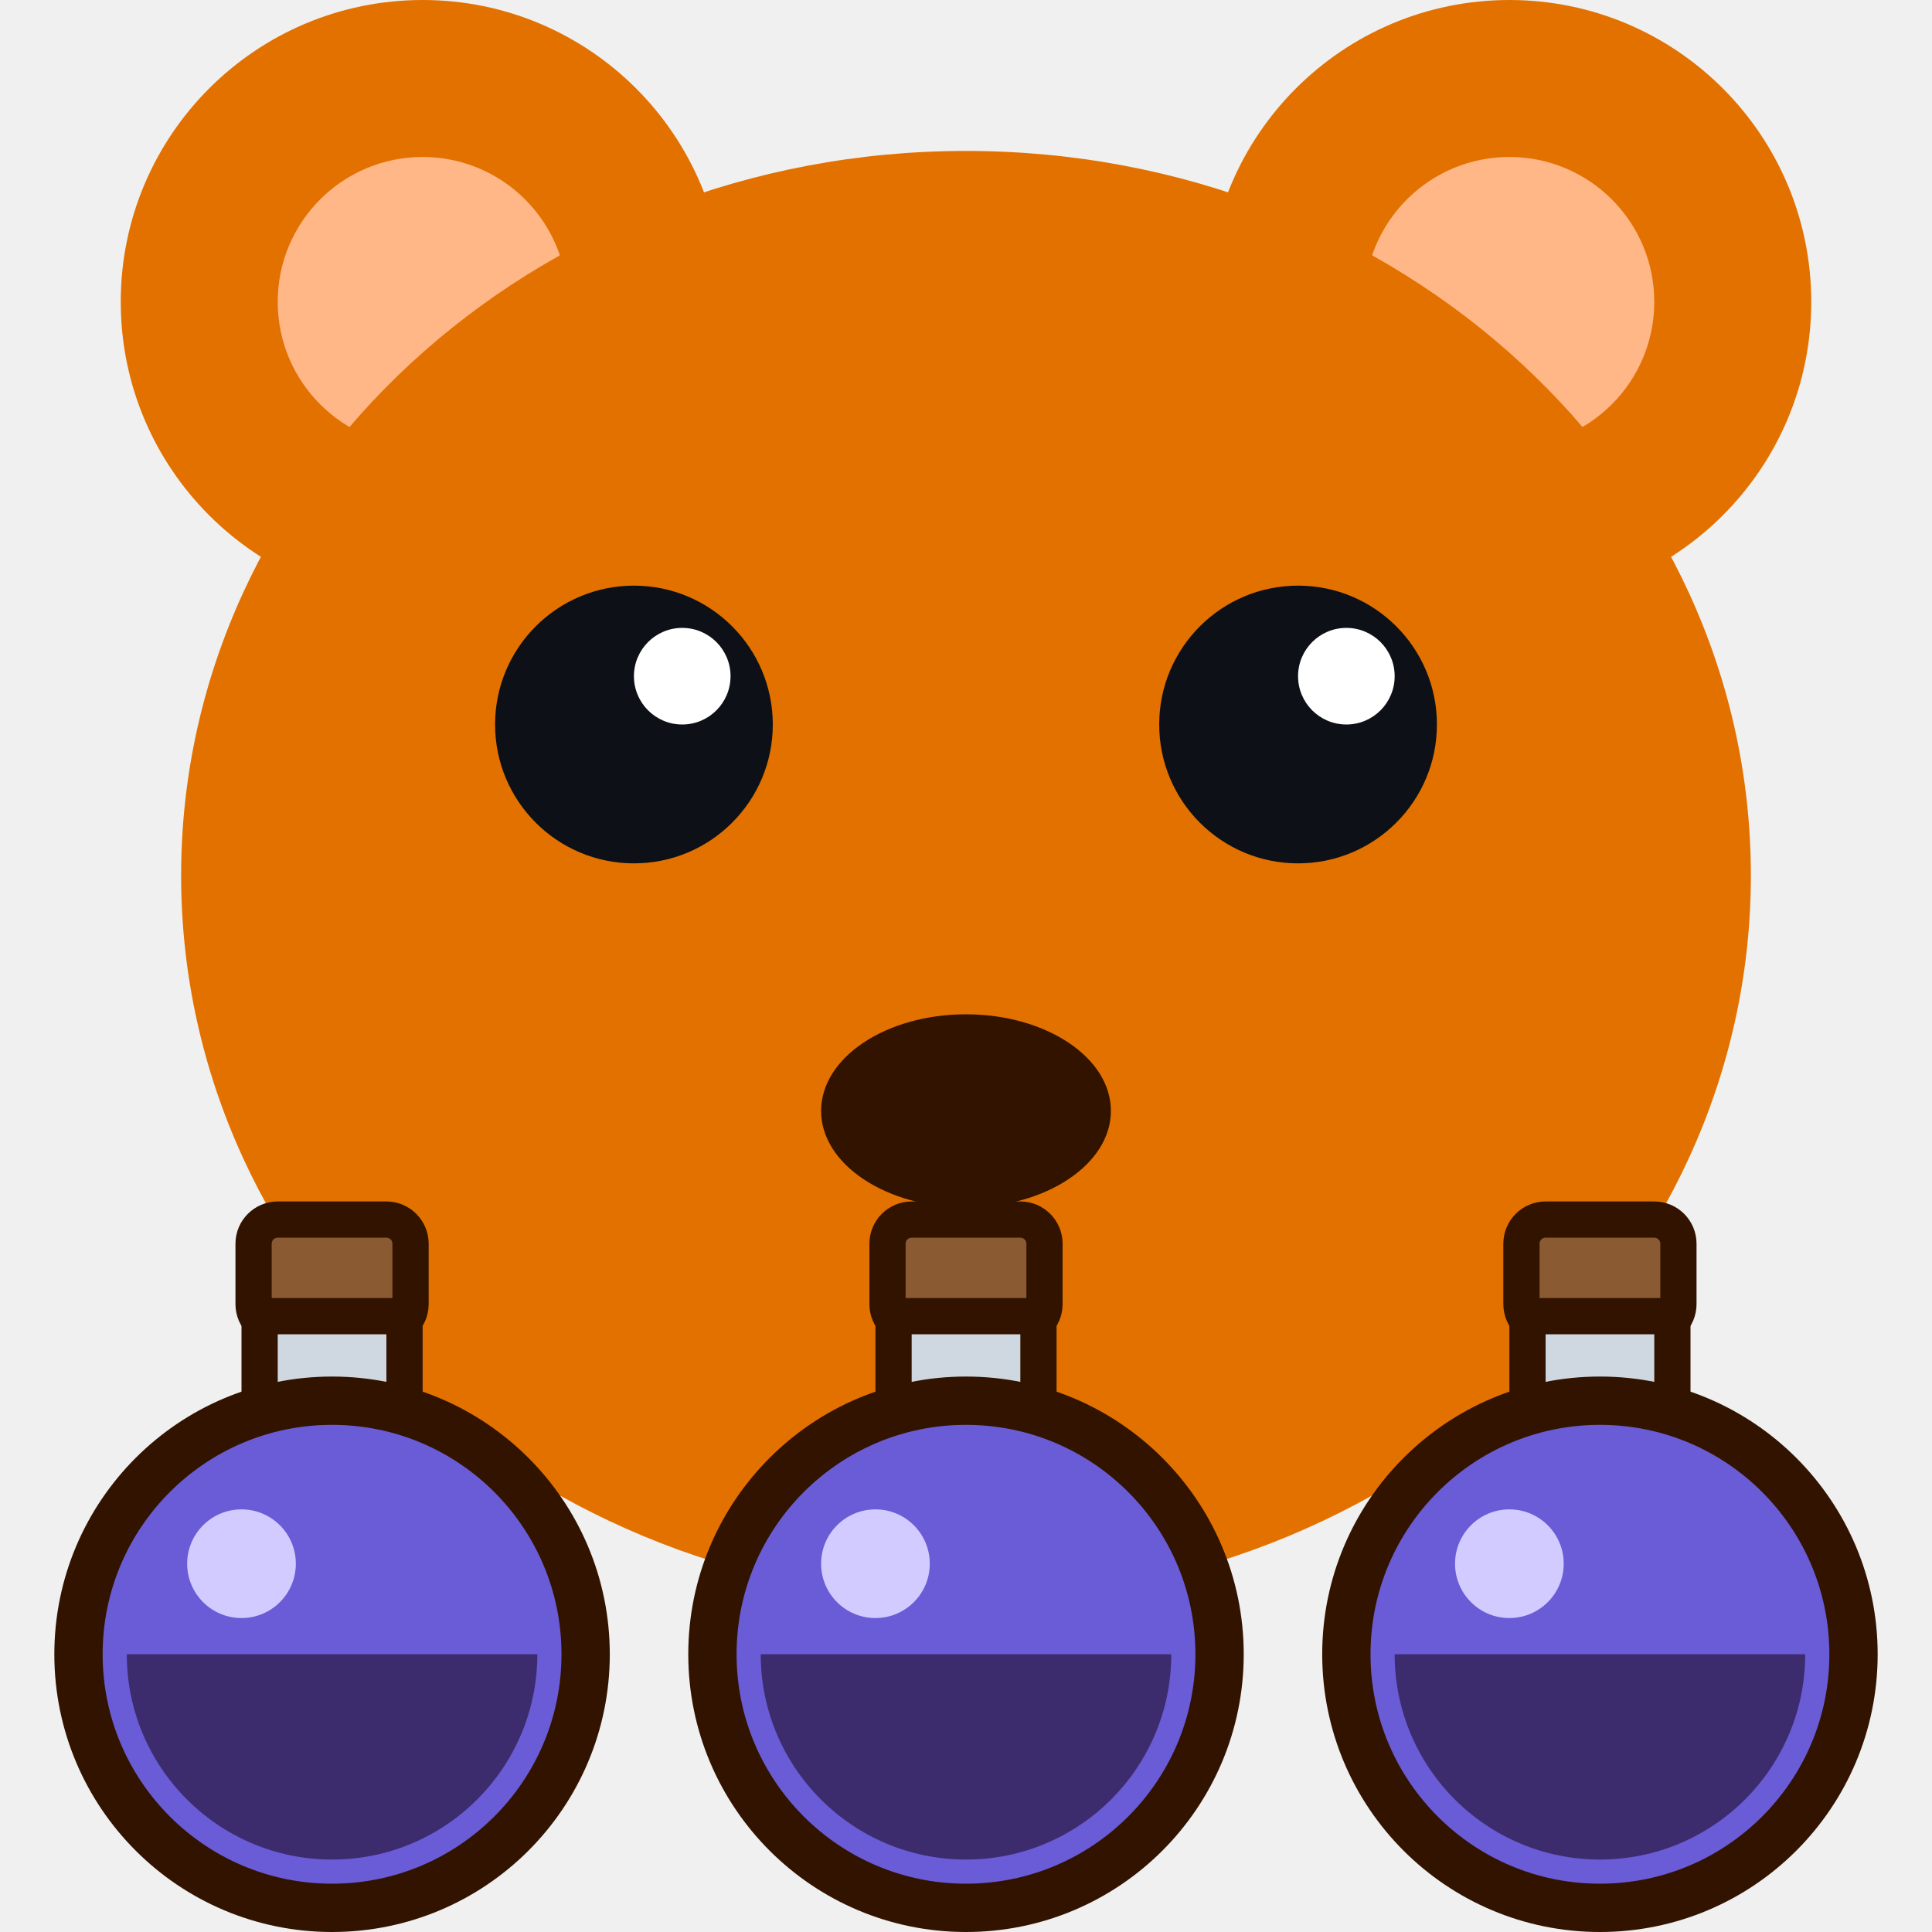
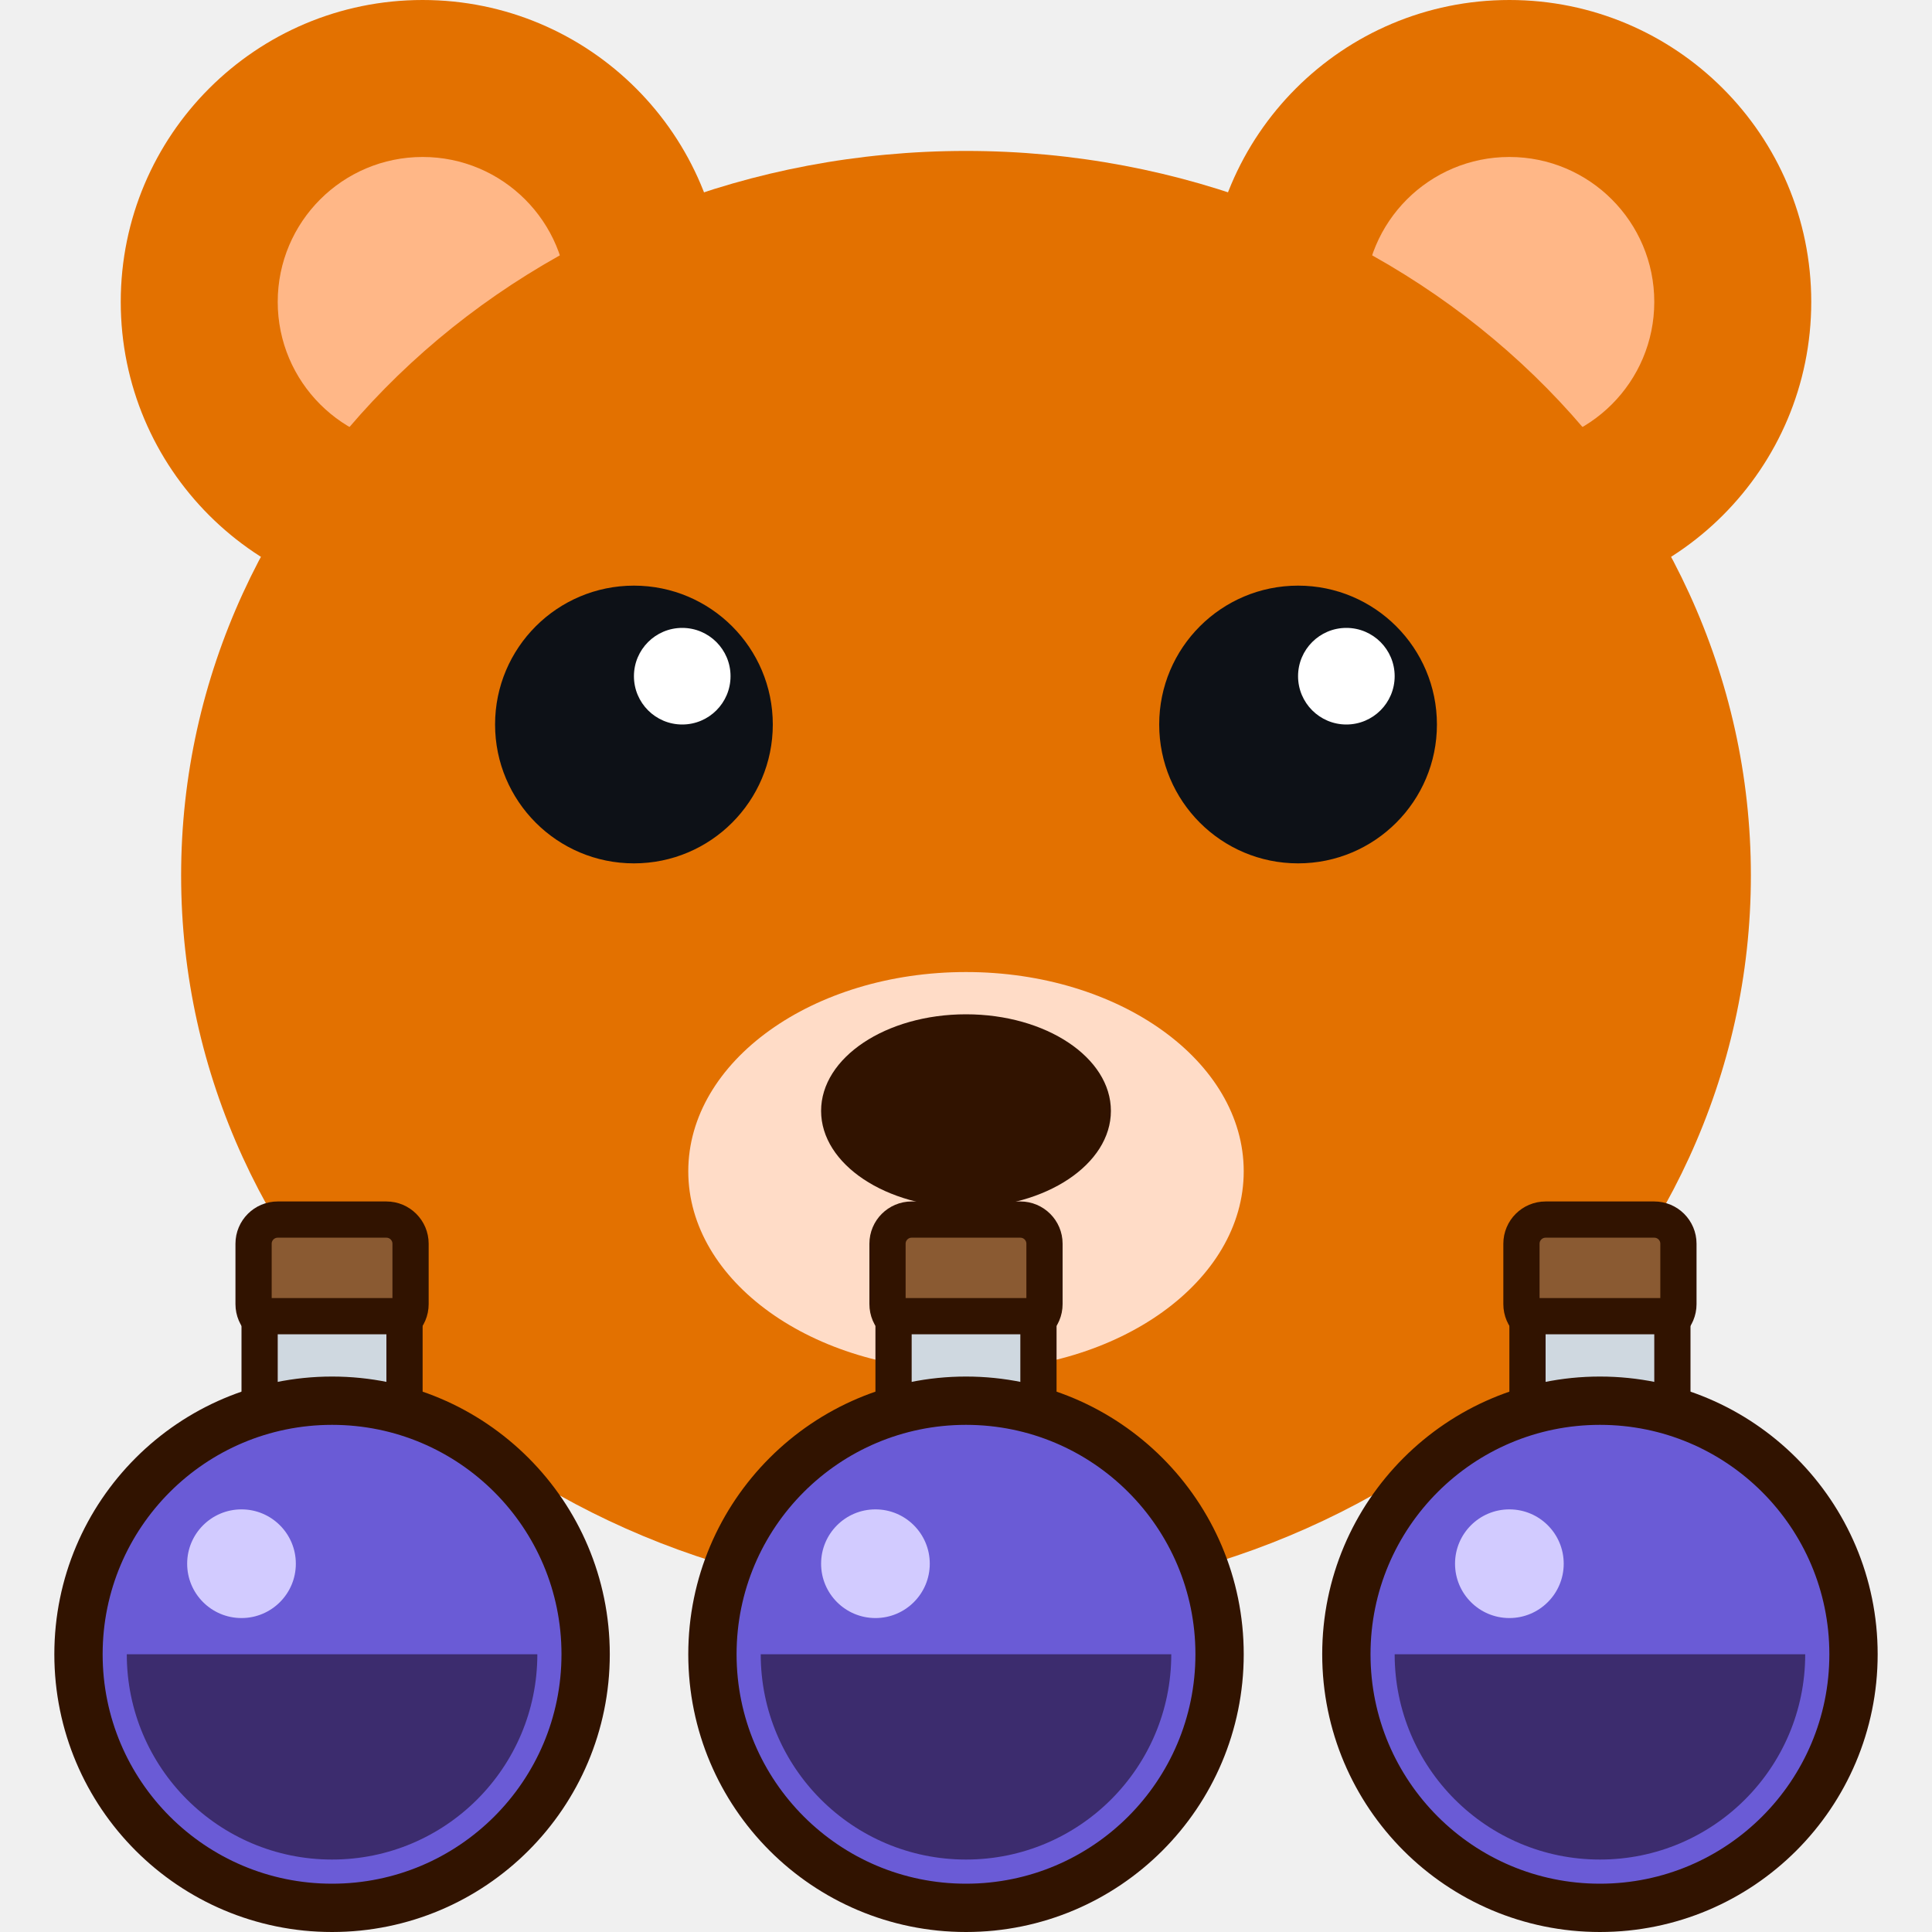
<svg xmlns="http://www.w3.org/2000/svg" viewBox="0 0 32 32">
  <circle cx="7" cy="5" r="5" fill="#e37100" />
  <circle cx="25" cy="5" r="5" fill="#e37100" />
  <circle cx="7" cy="5" r="2.4" fill="#ffb787" />
  <circle cx="25" cy="5" r="2.4" fill="#ffb787" />
  <ellipse cx="16" cy="14.5" rx="13" ry="12" fill="#e37100" />
  <circle cx="10.5" cy="12.0" r="2.3" fill="#0d1117" />
  <circle cx="21.5" cy="12.0" r="2.3" fill="#0d1117" />
  <circle cx="11.3" cy="11.2" r="0.8" fill="#ffffff" />
  <circle cx="22.3" cy="11.2" r="0.8" fill="#ffffff" />
+   <ellipse cx="16" cy="19.4" rx="4.6" ry="3.3" fill="#ffdcc7" />
  <ellipse cx="16" cy="18.4" rx="2.4" ry="1.6" fill="#311300" />
  <rect x="4.2" y="20.2" width="2.6" height="1.8" rx="0.4" fill="#8a5a32" stroke="#311300" stroke-width="0.6" />
  <rect x="4.3" y="21.8" width="2.4" height="2.6" fill="#cfd8e0" stroke="#311300" stroke-width="0.6" />
  <circle cx="5.5" cy="27.4" r="4.2" fill="#6a5bd6" stroke="#311300" stroke-width="0.8" />
  <path d="M2.1 27.4 A3.4 3.4 0 0 0 8.9 27.4 Z" fill="#3c2c6e" />
  <circle cx="4.0" cy="25.9" r="0.9" fill="#d2cbff" />
  <rect x="14.7" y="20.2" width="2.6" height="1.8" rx="0.4" fill="#8a5a32" stroke="#311300" stroke-width="0.6" />
  <rect x="14.8" y="21.8" width="2.4" height="2.6" fill="#cfd8e0" stroke="#311300" stroke-width="0.6" />
  <circle cx="16" cy="27.4" r="4.2" fill="#6a5bd6" stroke="#311300" stroke-width="0.8" />
  <path d="M12.6 27.4 A3.4 3.4 0 0 0 19.4 27.4 Z" fill="#3c2c6e" />
  <circle cx="14.5" cy="25.9" r="0.9" fill="#d2cbff" />
  <rect x="25.2" y="20.2" width="2.6" height="1.8" rx="0.4" fill="#8a5a32" stroke="#311300" stroke-width="0.6" />
  <rect x="25.3" y="21.8" width="2.4" height="2.6" fill="#cfd8e0" stroke="#311300" stroke-width="0.6" />
  <circle cx="26.5" cy="27.4" r="4.2" fill="#6a5bd6" stroke="#311300" stroke-width="0.8" />
  <path d="M23.1 27.4 A3.4 3.4 0 0 0 29.9 27.4 Z" fill="#3c2c6e" />
  <circle cx="25.0" cy="25.9" r="0.9" fill="#d2cbff" />
</svg>
